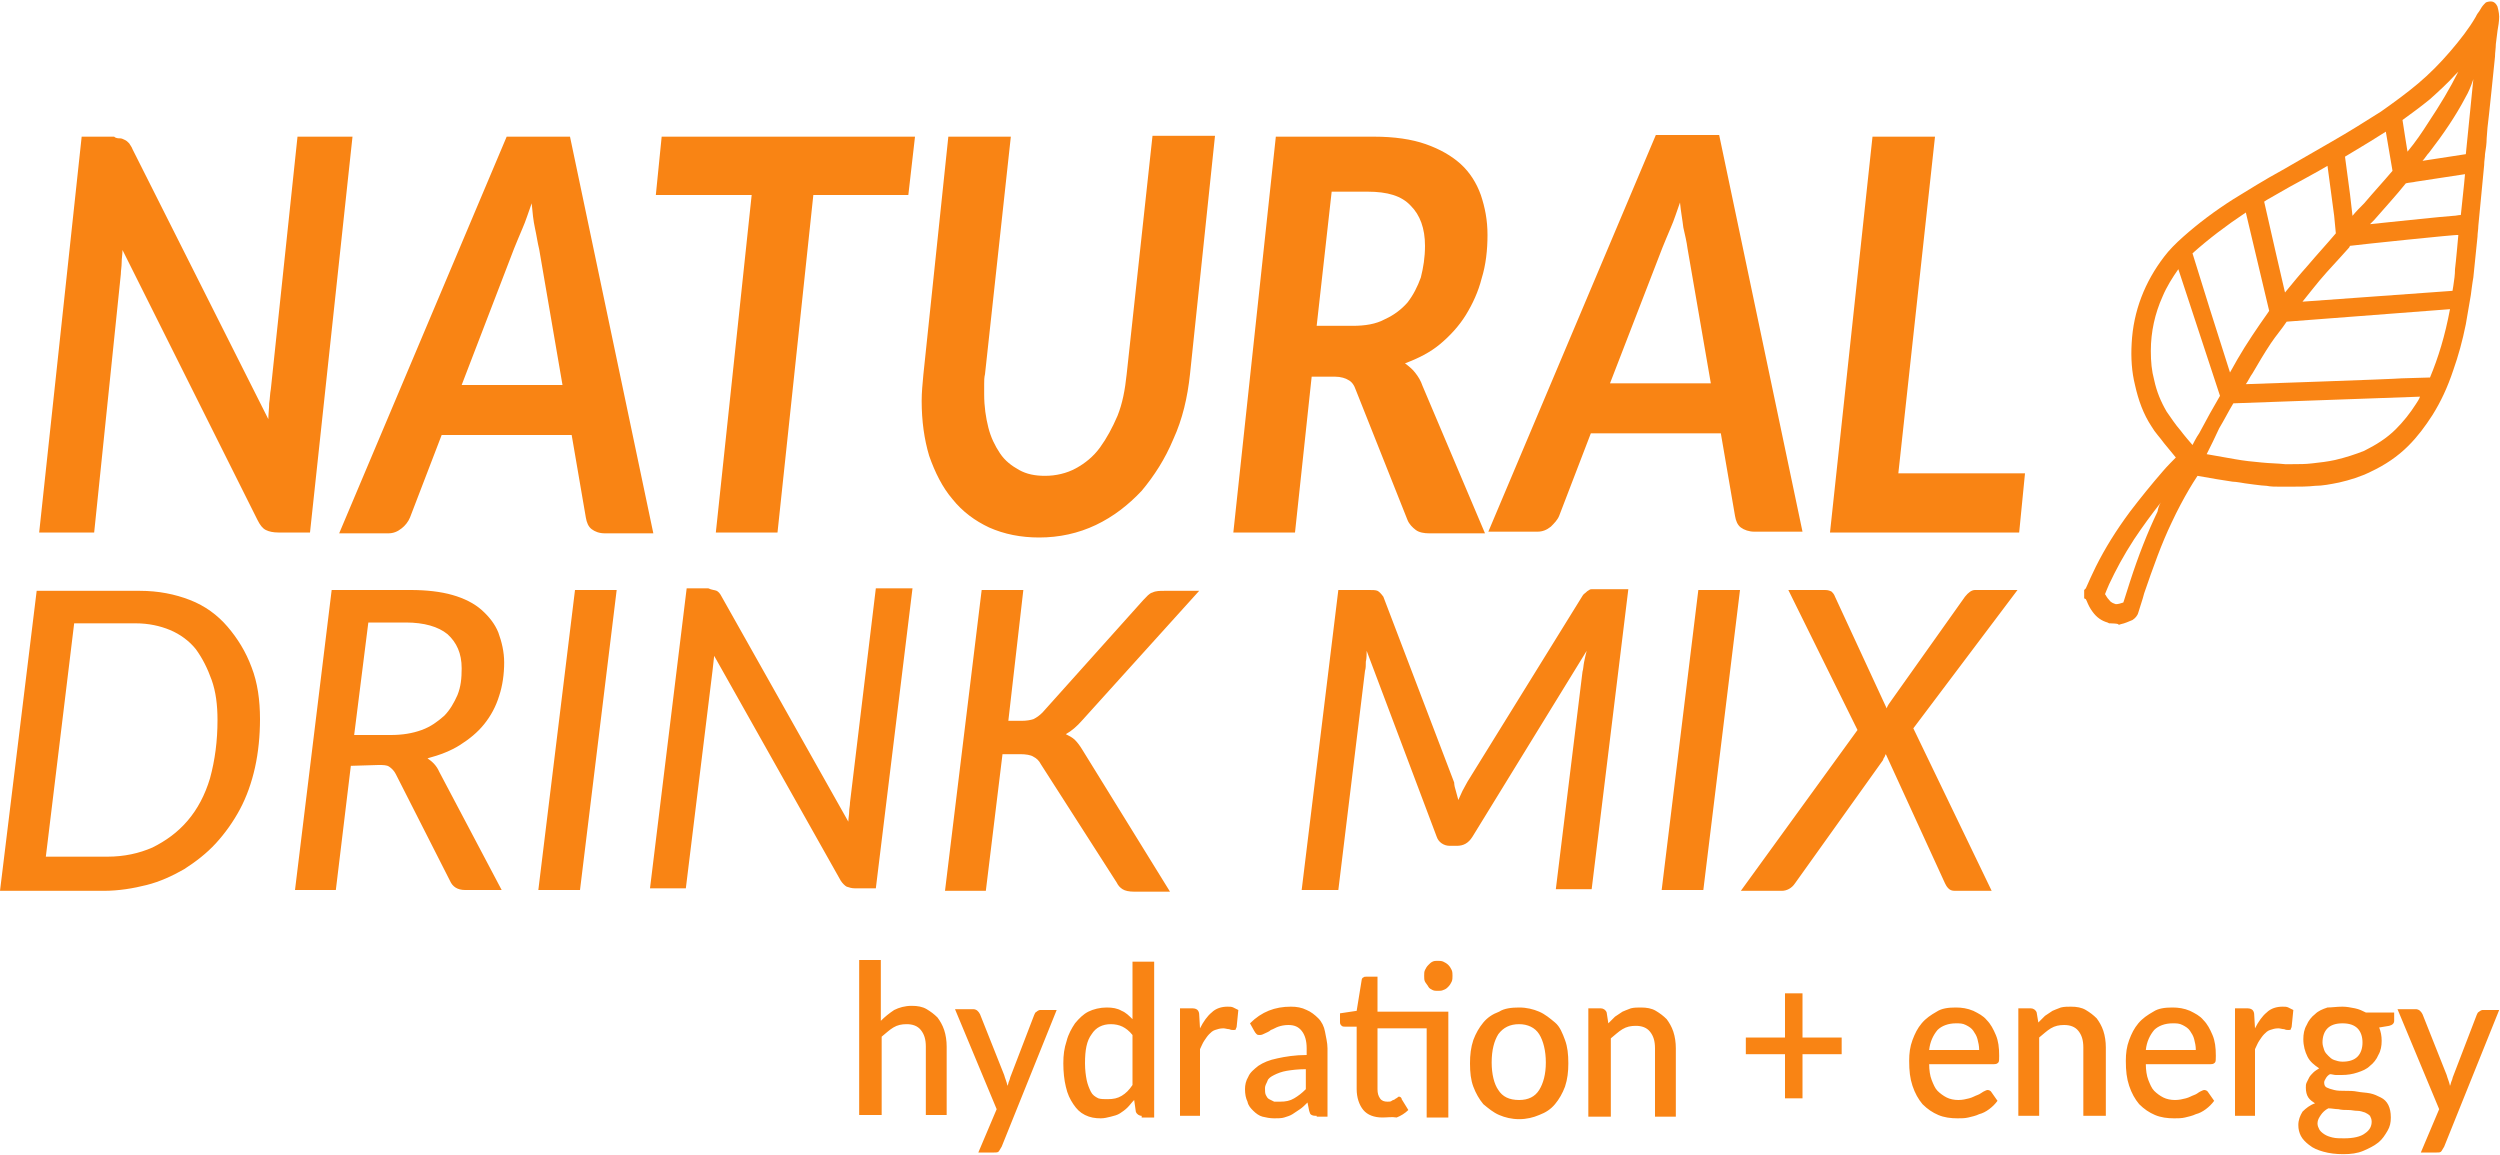
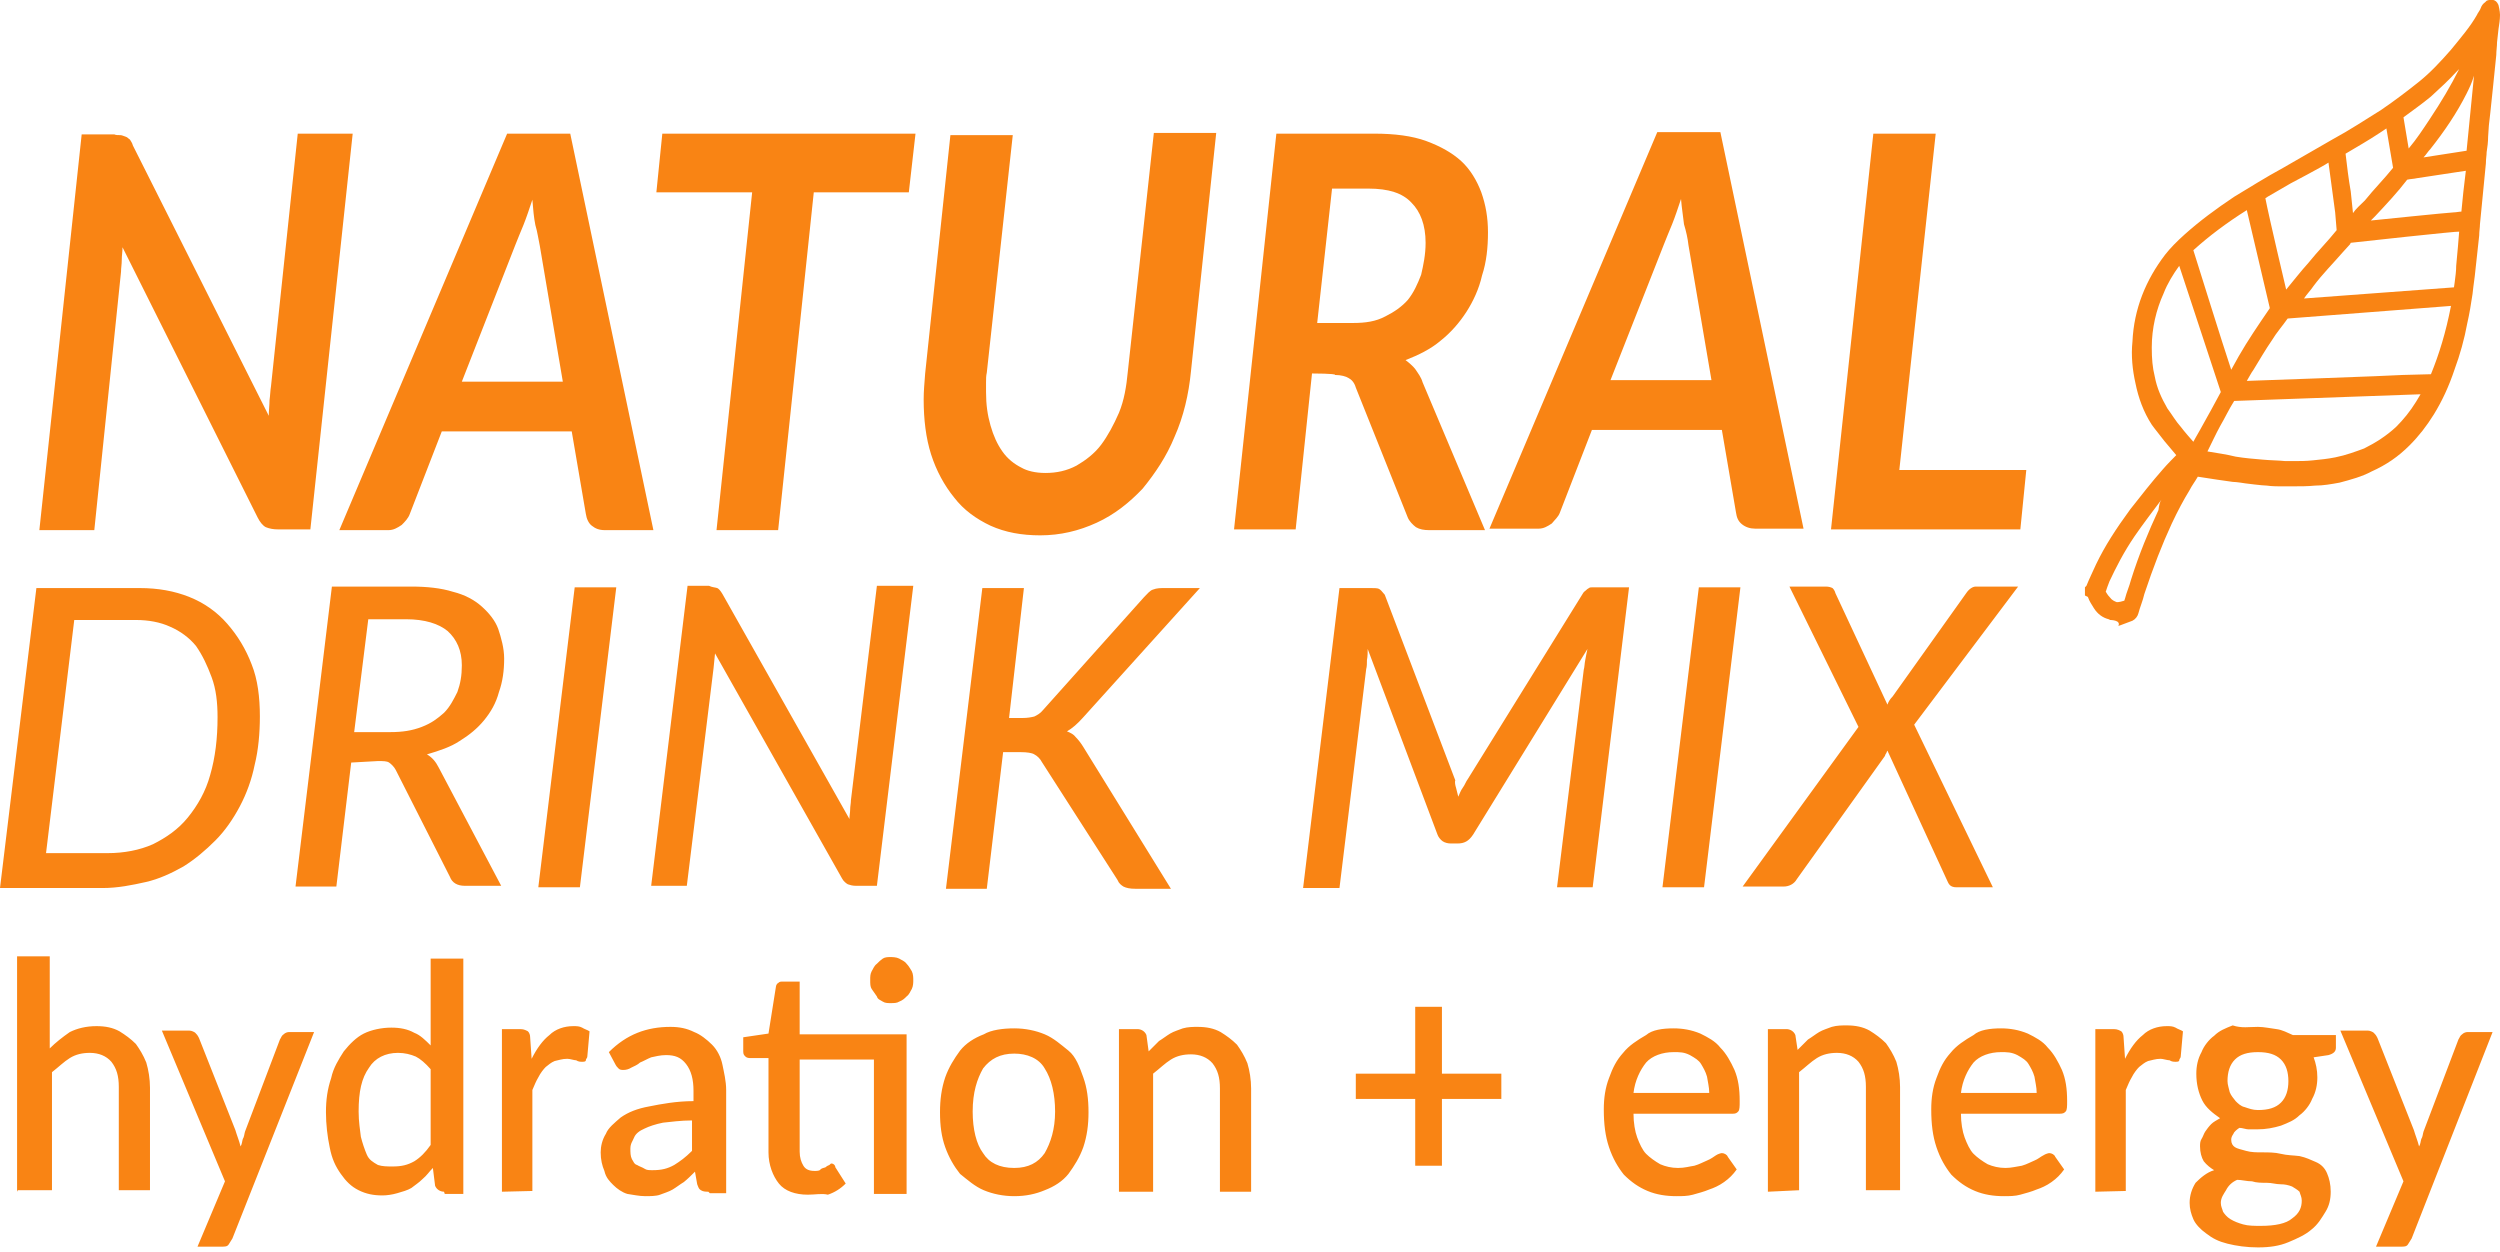
- <svg xmlns="http://www.w3.org/2000/svg" version="1.1" id="Layer_1" x="0" y="0" viewBox="-155 343.2 300 138.5" xml:space="preserve">
-   <style type="text/css">.st0-orange{fill:#f98414;}</style>
-   <path class="st0-orange" d="M-140.6 359.8c.2 0 .4.1.6.2.2.1.3.2.5.4.1.2.3.4.4.7l16.3 32.4c0-.6.1-1.3.1-1.9.1-.6.1-1.2.2-1.7l3.2-30.3h6.6l-5.1 47.5h-3.8c-.6 0-1.1-.1-1.5-.3-.4-.2-.7-.6-1-1.2l-16.2-32.4c0 .5-.1 1-.1 1.5s-.1 1-.1 1.4l-3.2 31h-6.6l5.1-47.5h3.9c.2.2.5.2.7.2zM-76.6 407.2h-5.8c-.7 0-1.2-.2-1.6-.5-.4-.3-.6-.8-.7-1.4l-1.7-9.9H-102l-3.8 9.9c-.2.5-.6 1-1 1.3-.5.4-1 .6-1.6.6h-5.9l20.1-47.6h7.6l10 47.6zm-23-17.8h12.1l-2.8-16.3c-.2-.8-.3-1.6-.5-2.5-.2-.9-.3-1.9-.4-3-.4 1.1-.7 2.1-1.1 3s-.7 1.7-1 2.4l-6.3 16.4zM-45.2 359.6l-.8 7h-11.4l-4.3 40.5h-7.4l4.3-40.5h-11.5l.7-7h30.4zM-29.6 400.3c1.3 0 2.6-.3 3.7-.9 1.1-.6 2.1-1.4 2.9-2.5.8-1.1 1.5-2.4 2.1-3.8.6-1.5.9-3.1 1.1-5l3.1-28.6h7.5l-3 28.6c-.3 2.8-.9 5.4-2 7.8-1 2.4-2.3 4.4-3.8 6.2-1.6 1.7-3.4 3.1-5.5 4.1s-4.4 1.5-6.8 1.5c-2.2 0-4.2-.4-6-1.2-1.7-.8-3.2-1.9-4.4-3.4-1.2-1.4-2.1-3.2-2.8-5.2-.6-2-.9-4.2-.9-6.6 0-1 .1-2 .2-3.1l3-28.6h7.5l-3.1 28.5c-.1.4-.1.8-.1 1.2v1.2c0 1.5.2 2.8.5 4 .3 1.2.8 2.2 1.4 3.1.6.9 1.4 1.5 2.3 2 .9.5 1.9.7 3.1.7zM2.4 388.4l-2 18.7H-7l5.1-47.5H9.9c2.4 0 4.5.3 6.2.9 1.7.6 3.1 1.4 4.2 2.4s1.9 2.3 2.4 3.7c.5 1.5.8 3 .8 4.8 0 1.8-.2 3.6-.7 5.2-.4 1.6-1.1 3.1-1.9 4.4-.8 1.3-1.9 2.5-3.1 3.5-1.2 1-2.6 1.7-4.2 2.3.4.3.9.7 1.2 1.1.4.5.7 1 .9 1.6l7.5 17.7h-6.7c-.6 0-1.2-.1-1.6-.4-.4-.3-.8-.7-1-1.2L7.7 390c-.2-.6-.5-1-.9-1.2-.3-.2-.9-.4-1.6-.4H2.4zm2.4-22.2L3 382.3h4.3c1.5 0 2.8-.2 3.9-.8 1.1-.5 2-1.2 2.7-2 .7-.9 1.2-1.9 1.6-3 .3-1.2.5-2.4.5-3.8 0-2.1-.6-3.7-1.7-4.8-1.1-1.2-2.8-1.7-5.2-1.7H4.8zM61.3 407h-5.8c-.6 0-1.2-.2-1.6-.5-.4-.3-.6-.8-.7-1.4l-1.7-9.9H35.9l-3.8 9.9c-.2.5-.6.9-1 1.3-.5.4-1 .6-1.6.6h-5.9l20.1-47.6h7.6l10 47.6zm-23.1-17.8h12.1L47.5 373c-.1-.8-.3-1.6-.5-2.5-.1-.9-.3-1.9-.4-3-.4 1.1-.7 2.1-1.1 3-.4.9-.7 1.7-1 2.4l-6.3 16.3zM72.8 400H88l-.7 7.1H64.6l5.1-47.5h7.5L72.8 400zM-123.8 429.5c0 2-.2 4-.6 5.8-.4 1.8-1 3.5-1.8 5s-1.8 2.9-2.9 4.1c-1.1 1.2-2.4 2.2-3.8 3.1-1.4.8-2.9 1.5-4.5 1.9-1.6.4-3.3.7-5.2.7H-155l4.4-36h12.4c2.2 0 4.2.4 6 1.1s3.3 1.8 4.5 3.2c1.2 1.4 2.2 3 2.9 4.9.7 1.8 1 3.9 1 6.2zm-5.1.1c0-1.8-.2-3.4-.7-4.8s-1.1-2.6-1.9-3.7c-.8-1-1.9-1.8-3.1-2.3-1.2-.5-2.6-.8-4.1-.8h-7.4l-3.4 28h7.4c2 0 3.8-.4 5.4-1.1 1.6-.8 3-1.8 4.2-3.2s2.1-3.1 2.7-5.1c.6-2.2.9-4.5.9-7zM-112.9 435.1l-1.8 14.9h-4.9l4.4-36h9.5c1.9 0 3.6.2 5 .6s2.6 1 3.5 1.8c.9.8 1.6 1.7 2 2.7.4 1.1.7 2.3.7 3.6 0 1.4-.2 2.8-.6 4-.4 1.3-1 2.4-1.8 3.4s-1.8 1.8-2.9 2.5c-1.1.7-2.4 1.2-3.9 1.6.6.4 1.1.9 1.4 1.6l7.5 14.2h-4.4c-.9 0-1.5-.4-1.8-1.1l-6.5-12.8c-.2-.4-.5-.7-.8-.9-.3-.2-.7-.2-1.3-.2l-3.3.1zm2.1-17.2l-1.7 13.5h4.4c1.4 0 2.6-.2 3.7-.6 1.1-.4 1.9-1 2.7-1.7.7-.7 1.2-1.6 1.6-2.5.4-1 .5-2 .5-3.2 0-1.8-.6-3.1-1.7-4.1-1.1-.9-2.8-1.4-5-1.4h-4.5zM-85.4 450h-5l4.4-36h5l-4.4 36zM-69 414.1c.2.1.4.3.6.7l15.2 27c0-.4.1-.8.1-1.2s.1-.7.1-1.1l3.1-25.7h4.4l-4.4 36h-2.5c-.4 0-.7-.1-1-.2-.2-.1-.5-.4-.7-.7l-15.2-27-.2 1.8-3.2 26.1H-77l4.4-36h2.6c.4.2.8.2 1 .3zM-34 429.7h1.6c.6 0 1.1-.1 1.4-.2.4-.2.7-.4 1.1-.8l12.1-13.5c.4-.4.7-.8 1.1-.9.4-.2.9-.2 1.4-.2h4.2l-14 15.5c-.7.8-1.3 1.3-2 1.7.4.2.8.4 1.1.7.3.3.6.7.9 1.2l10.5 17h-4.3c-.6 0-1.1-.1-1.4-.3-.3-.2-.5-.4-.7-.8l-9.1-14.2c-.2-.4-.5-.7-.9-.9-.3-.2-.9-.3-1.6-.3h-2.1l-2 16.4h-4.9l4.4-36.1h5l-1.8 15.7zM19.7 438.1c.1.4.2.7.3 1.1.2-.4.3-.7.5-1.1.2-.4.4-.7.6-1.1l13.8-22.3c.1-.2.3-.3.4-.4.1-.1.2-.2.4-.3.1-.1.3-.1.4-.1h4.3l-4.4 36h-4.3l3.2-26.1c.1-.3.1-.7.2-1.2s.2-.9.3-1.3l-13.7 22.3c-.5.8-1.1 1.1-1.9 1.1H19c-.4 0-.7-.1-1-.3s-.5-.5-.6-.8L9 421.3c0 .4 0 .9-.1 1.3 0 .4 0 .8-.1 1.1L5.6 450H1.2l4.4-36h3.7c.4 0 .8 0 1 .1s.4.3.7.7l8.5 22.3c0 .3.1.7.2 1zM49.4 450h-5l4.4-36h5l-4.4 36zM67.9 430.8L59.6 414H64c.4 0 .6.1.8.2.1.1.3.3.4.6l6.2 13.4c.1-.3.3-.6.6-1l8.8-12.4c.4-.5.8-.8 1.2-.8h5.1l-12.5 16.6 9.4 19.5h-4.4c-.4 0-.6-.1-.8-.3-.2-.2-.3-.4-.4-.6l-7.1-15.5c-.1.1-.1.3-.2.4s-.1.3-.2.4l-10.5 14.7c-.4.6-1 .9-1.6.9h-4.9l14-19.3z" />
-   <path id="XMLID_41_" class="st0-orange" d="M98.1 418l-.2-.1c-.7-.2-1.3-.6-1.8-1.3-.3-.4-.5-.8-.7-1.3l-.1-.2-.2-.1v-1l.2-.2c.4-.9.8-1.8 1.2-2.6 1.1-2.2 2.4-4.3 4.1-6.6 1.3-1.7 2.6-3.3 3.9-4.8.4-.5 1.6-1.7 1.6-1.7l-1.4-1.7c-.5-.7-1.1-1.3-1.5-2-1-1.5-1.6-3.2-2-5-.4-1.6-.5-3.3-.4-5 .2-3.9 1.6-7.4 3.9-10.4.6-.8 1.4-1.6 2.3-2.4 1.8-1.6 3.8-3.1 6-4.5 1.8-1.1 3.7-2.3 5.9-3.5l5.9-3.4c2.1-1.2 4-2.4 5.9-3.6 1.7-1.2 3.2-2.3 4.5-3.4 1.3-1.1 2.6-2.4 3.8-3.8 1.2-1.4 2.3-2.8 3.1-4.2l.1-.2c.1-.2.3-.4.4-.6.1-.2.3-.5.5-.7l.2-.2s.4-.2.8-.1.6.6.6.6.2.7.2 1.2-.1 1.2-.2 1.7l-.2 1.6c0 .5-.1 1-.1 1.5 0 0-.8 7.9-.9 8.5l-.1 1.3c0 .6-.1 1.3-.2 1.9 0 .4-.1.8-.1 1.3l-.7 7.3c0 .4-.1.9-.1 1.3l-.5 4.9c-.1.5-.3 2.1-.3 2.1-.2 1.2-.4 2.3-.6 3.5-.4 2-.9 3.8-1.5 5.5-.7 2.1-1.5 3.8-2.5 5.4-.9 1.4-1.8 2.6-2.9 3.7-1.3 1.3-2.8 2.3-4.5 3.1-1.2.6-2.5 1-3.8 1.3-1 .2-2 .4-2.9.4-.9.1-1.8.1-2.8.1h-1.5c-.5 0-1 0-1.5-.1-.5 0-2.6-.3-2.6-.3s-1.1-.2-1.5-.2l-1.9-.3-2.3-.4c-.4.6-.7 1.1-1 1.6-.7 1.2-1.4 2.5-2.1 4-1.2 2.5-2.2 5.3-3.3 8.5-.2.8-.5 1.6-.7 2.3-.1.4-.4.7-.7.9-.5.2-.9.4-1.4.5l-.3.1c.3-.2-1.1-.2-1.1-.2zm6.2-14.5c-1.1 1.4-2.2 2.9-3.2 4.4-1.3 2-2.2 3.7-3 5.4-.1.2-.2.5-.3.7l-.2.5c.1.1.2.4.5.7.2.3.5.4.8.5.3 0 .6-.1.9-.2l.1-.3c.2-.7.5-1.5.7-2.2 1-3.1 2.1-5.9 3.3-8.4.1-.5.2-.8.4-1.1zm5.5-5.8c1.1.2 2.3.4 3.4.6 1.1.2 2.1.3 3.2.4.9.1 1.9.1 2.8.2h.9c.8 0 1.6 0 2.4-.1.9-.1 1.8-.2 2.7-.4 1.3-.3 2.5-.7 3.5-1.1 1.4-.7 2.7-1.5 3.8-2.6.9-.9 1.7-1.9 2.4-3 .2-.3.4-.6.5-.9l-22.4.8c-.6 1-1.1 2-1.7 3-.5 1.1-1 2.1-1.5 3.1zm-3.4-22.2c-.7 1-1.4 2.1-1.9 3.3-.9 2-1.4 4.2-1.4 6.5 0 1.3.1 2.4.4 3.5.3 1.4.8 2.6 1.5 3.8.5.7 1 1.5 1.7 2.3.2.3 1.3 1.6 1.4 1.7 0 0 .5-1 .8-1.4l1.3-2.4 1.2-2.1-5-15.2zm13 6.3c-.6.9-1.3 1.7-1.9 2.6-.8 1.2-1.5 2.4-2.2 3.6-.3.4-.5.9-.8 1.3 0 0 17.7-.6 18.7-.7.4 0 3.4-.1 3.4-.1 1-2.4 1.8-5 2.4-8.2l-19.6 1.5zm-11.3-8.2c.6 2 3.4 10.9 4.5 14.3l.9-1.6c1.1-1.9 2.4-3.8 3.6-5.5l.2-.3-2.8-11.8c-2.4 1.6-4.5 3.2-6.4 4.9zm18.9-.9l-.1.2-.9 1c-1.2 1.3-2.4 2.6-3.5 4l-1.2 1.5 18-1.3.1-.6c.1-.7.2-1.3.2-2 .1-.7.4-4.1.4-4.1 0-.1-12.3 1.2-13 1.3zm-7.8 5.6c.9-1.1 1.8-2.2 2.7-3.2 1.1-1.3 2.3-2.6 3.4-3.9l-.2-2.1-.8-6c-.8.5-4.5 2.5-4.5 2.5-.9.5-1.9 1.1-2.8 1.6l-.3.2c.5 2.3 2.5 10.9 2.5 10.9zm15.7-13.3c-.4.1-.8.1-1.2.2-1.2 1.5-2.5 2.9-3.8 4.4l-.5.5s9.5-1 10-1c.3 0 .6-.1.9-.1.1-1.1.4-3.6.5-4.9l-5.9.9zm-8.5-3l.6 4.5.3 2.6c.4-.5.9-1 1.4-1.5 1.1-1.3 2.3-2.6 3.4-3.9l-.8-4.7-.8.5c-1.4.9-2.8 1.7-4.1 2.5zm15.4-9.3c-.3.9-.6 1.6-.9 2.1-1.2 2.3-2.7 4.5-4.4 6.7-.3.3-.5.7-.8 1l5.2-.8.9-9zm-7.9 8.7c1-1.2 1.8-2.4 2.5-3.5 1.4-2.1 2.6-4.1 3.6-6.1l-.4.4c-.9 1-2 2-3 2.9-1.1.9-2.2 1.7-3.3 2.5 0 .1.6 3.8.6 3.8z" />
-   <path class="st0-orange" d="M-51.9 477.1v-18.7h2.6v7.3c.5-.5 1-.9 1.6-1.3.6-.3 1.3-.5 2.1-.5.7 0 1.3.1 1.8.4s.9.6 1.3 1c.3.4.6.9.8 1.5.2.6.3 1.3.3 2v8.2h-2.5v-8.2c0-.9-.2-1.5-.6-2-.4-.5-1-.7-1.7-.7-.6 0-1.1.1-1.6.4-.5.3-.9.7-1.4 1.1v9.4h-2.7zM-34.8 480.8c-.1.2-.2.3-.3.5s-.3.2-.6.2h-1.9l2.2-5.2-5-12h2.2c.2 0 .4.1.5.2.1.1.2.2.3.4l2.9 7.3c.1.4.3.8.4 1.3.1-.2.1-.4.2-.6.1-.2.1-.4.2-.6l2.8-7.3c.1-.2.1-.3.3-.4.1-.1.3-.2.4-.2h2l-6.6 16.4zM-18 477.1c-.3 0-.6-.2-.7-.5l-.2-1.4c-.3.3-.5.6-.8.9-.3.3-.6.5-.9.7-.3.2-.7.3-1.1.4-.4.1-.8.2-1.2.2-.7 0-1.3-.1-1.9-.4-.6-.3-1-.7-1.4-1.3s-.7-1.2-.9-2.1c-.2-.8-.3-1.8-.3-2.8 0-1 .1-1.8.4-2.7.2-.8.6-1.5 1-2.1.5-.6 1-1.1 1.6-1.4s1.4-.5 2.2-.5c.7 0 1.3.1 1.8.4.5.2.9.6 1.3 1v-6.9h2.6v18.7H-18zm-4.1-2c.7 0 1.2-.1 1.7-.4.5-.3.9-.7 1.3-1.3v-6c-.4-.5-.8-.8-1.2-1-.4-.2-.9-.3-1.4-.3-1 0-1.8.4-2.3 1.2-.6.8-.8 1.9-.8 3.5 0 .8.1 1.5.2 2s.3 1 .5 1.4c.2.4.5.6.9.8.3.1.7.1 1.1.1zM-13.4 477.1v-12.9h1.5c.3 0 .5.1.6.2.1.1.2.3.2.5l.1 1.7c.4-.8.9-1.5 1.4-1.9.5-.5 1.2-.7 1.9-.7.3 0 .5 0 .7.1l.6.3-.2 2c0 .1-.1.2-.1.3s-.2.1-.3.1c-.1 0-.3 0-.5-.1-.2 0-.5-.1-.7-.1-.4 0-.7.1-1 .2-.3.1-.5.3-.7.5-.2.2-.4.5-.6.8-.2.3-.3.6-.5 1v8h-2.4zM3 477.1c-.2 0-.4 0-.6-.1s-.2-.2-.3-.5l-.2-1c-.3.3-.6.6-.9.8l-.9.6c-.3.2-.7.3-1 .4s-.8.1-1.2.1c-.5 0-1-.1-1.4-.2-.4-.1-.8-.4-1.1-.7-.3-.3-.6-.6-.7-1.1-.2-.4-.3-.9-.3-1.5 0-.5.1-1 .4-1.5.2-.5.7-.9 1.2-1.3.6-.4 1.3-.7 2.3-.9.9-.2 2.1-.4 3.5-.4v-.8c0-.9-.2-1.6-.6-2.1-.4-.5-.9-.7-1.6-.7-.5 0-.9.1-1.2.2s-.6.3-.9.4c-.2.2-.5.3-.7.4s-.4.2-.6.2c-.2 0-.3 0-.4-.1s-.2-.2-.3-.4l-.5-.9c1.4-1.4 3-2 4.9-2 .7 0 1.3.1 1.9.4.5.2 1 .6 1.4 1s.7 1 .8 1.6.3 1.3.3 2v8.2H3zm-4.4-1.7c.7 0 1.2-.1 1.7-.4.5-.3.9-.6 1.4-1.1v-2.4c-.9 0-1.7.1-2.3.2-.6.1-1.1.3-1.5.5-.4.2-.7.4-.8.7s-.3.5-.3.9c0 .3 0 .6.1.8.1.2.2.4.4.5l.6.3h.7zM10.9 477.3c-1 0-1.8-.3-2.3-.9s-.8-1.5-.8-2.5v-7.5H6.4c-.1 0-.3 0-.4-.1-.1-.1-.2-.2-.2-.4v-1.1l2-.3.6-3.7c0-.1.1-.3.2-.3.1-.1.2-.1.4-.1h1.3v4.2h8.5v12.7h-2.6v-10.7h-5.9v7.3c0 .5.1.8.3 1.1s.5.4.9.4c.2 0 .4 0 .5-.1s.3-.1.4-.2c.1-.1.2-.1.3-.2s.1-.1.2-.1.3.1.3.3l.8 1.3c-.4.4-.9.7-1.4.9-.6-.1-1.1 0-1.7 0zm8.4-17c0 .2 0 .5-.1.7-.1.2-.2.4-.4.6-.2.2-.3.3-.6.4-.2.1-.4.1-.7.1-.2 0-.4 0-.6-.1s-.4-.2-.5-.4-.3-.4-.4-.6c-.1-.2-.1-.4-.1-.7 0-.3 0-.5.1-.7.1-.2.2-.4.4-.6s.3-.3.5-.4.4-.1.6-.1c.2 0 .5 0 .7.1.2.1.4.2.6.4.2.2.3.4.4.6.1.2.1.5.1.7zM27.3 464.1c.9 0 1.7.2 2.4.5s1.3.8 1.9 1.3.9 1.3 1.2 2.1c.3.8.4 1.7.4 2.8 0 1-.1 1.9-.4 2.8-.3.8-.7 1.5-1.2 2.1s-1.1 1-1.9 1.3c-.7.3-1.5.5-2.4.5-.9 0-1.7-.2-2.4-.5s-1.3-.8-1.9-1.3c-.5-.6-.9-1.3-1.2-2.1-.3-.8-.4-1.7-.4-2.8 0-1 .1-1.9.4-2.8.3-.8.7-1.5 1.2-2.1.5-.6 1.1-1 1.9-1.3.6-.4 1.5-.5 2.4-.5zm0 11.1c1.1 0 1.9-.4 2.4-1.2.5-.8.8-1.9.8-3.3s-.3-2.6-.8-3.4c-.5-.8-1.4-1.2-2.4-1.2-1.1 0-1.9.4-2.5 1.2-.5.8-.8 1.9-.8 3.4 0 1.4.3 2.6.8 3.3.5.8 1.3 1.2 2.5 1.2zM35.6 477.1v-12.9h1.5c.3 0 .6.2.7.5l.2 1.3.8-.8.9-.6s.7-.3 1-.4c.4-.1.8-.1 1.2-.1.7 0 1.3.1 1.8.4s.9.6 1.3 1c.3.4.6.9.8 1.5.2.6.3 1.3.3 2v8.2h-2.5V469c0-.9-.2-1.5-.6-2-.4-.5-1-.7-1.7-.7-.6 0-1.1.1-1.6.4-.5.3-.9.7-1.4 1.1v9.4h-2.7zM61.3 462.4v5.3H66v2h-4.7v5.3h-2.1v-5.3h-4.7v-2h4.7v-5.3h2.1zM79.7 464.1c.7 0 1.4.1 2.1.4.6.3 1.2.6 1.6 1.1.5.5.8 1.1 1.1 1.8s.4 1.5.4 2.5c0 .4 0 .7-.1.8-.1.1-.2.2-.5.2h-7.8c0 .7.1 1.4.3 1.9.2.5.4 1 .7 1.3s.7.6 1.1.8c.4.2.9.3 1.4.3.5 0 .9-.1 1.3-.2s.7-.3 1-.4c.3-.1.5-.3.7-.4s.4-.2.5-.2c.2 0 .4.1.5.3l.7 1c-.3.4-.6.7-1 1s-.8.5-1.2.6c-.4.2-.9.3-1.3.4s-.9.1-1.3.1c-.8 0-1.6-.1-2.3-.4s-1.3-.7-1.9-1.3c-.5-.6-.9-1.3-1.2-2.2-.3-.9-.4-1.8-.4-3 0-.9.1-1.7.4-2.5.3-.8.6-1.4 1.1-2 .5-.6 1.1-1 1.8-1.4.6-.4 1.4-.5 2.3-.5zm0 1.9c-.9 0-1.7.3-2.2.8-.5.6-.9 1.4-1 2.4h6c0-.5-.1-.9-.2-1.3s-.3-.7-.5-1c-.2-.3-.5-.5-.9-.7s-.7-.2-1.2-.2zM87.2 477.1v-12.9h1.5c.3 0 .6.2.7.5l.2 1.2.8-.8.9-.6s.7-.3 1-.4c.4-.1.8-.1 1.2-.1.7 0 1.3.1 1.8.4s.9.6 1.3 1c.3.4.6.9.8 1.5.2.6.3 1.3.3 2v8.2H95v-8.2c0-.9-.2-1.5-.6-2-.4-.5-1-.7-1.7-.7-.6 0-1.1.1-1.6.4-.5.3-.9.7-1.4 1.1v9.4h-2.5zM105.7 464.1c.7 0 1.4.1 2.1.4.6.3 1.2.6 1.6 1.1.5.5.8 1.1 1.1 1.8s.4 1.5.4 2.5c0 .4 0 .7-.1.8-.1.1-.2.2-.5.2h-7.8c0 .7.1 1.4.3 1.9.2.5.4 1 .7 1.3s.7.6 1.1.8c.4.2.9.3 1.4.3.5 0 .9-.1 1.3-.2s.7-.3 1-.4c.3-.1.5-.3.7-.4s.4-.2.5-.2c.2 0 .4.1.5.3l.7 1c-.3.4-.6.7-1 1s-.8.5-1.2.6c-.4.2-.9.3-1.3.4s-.9.1-1.3.1c-.8 0-1.6-.1-2.3-.4s-1.3-.7-1.9-1.3c-.5-.6-.9-1.3-1.2-2.2-.3-.9-.4-1.8-.4-3 0-.9.1-1.7.4-2.5.3-.8.6-1.4 1.1-2 .5-.6 1.1-1 1.8-1.4.6-.4 1.4-.5 2.3-.5zm0 1.9c-.9 0-1.7.3-2.2.8-.5.6-.9 1.4-1 2.4h6c0-.5-.1-.9-.2-1.3s-.3-.7-.5-1c-.2-.3-.5-.5-.9-.7s-.7-.2-1.2-.2zM113.2 477.1v-12.9h1.5c.3 0 .5.1.6.2.1.1.2.3.2.5l.1 1.7c.4-.8.9-1.5 1.4-1.9.5-.5 1.2-.7 1.9-.7.3 0 .5 0 .7.1l.6.3-.2 2c0 .1-.1.2-.1.3s-.2.1-.3.1c-.1 0-.3 0-.5-.1-.2 0-.5-.1-.7-.1-.4 0-.7.1-1 .2-.3.1-.5.3-.7.5-.2.2-.4.5-.6.8-.2.3-.3.6-.5 1v8h-2.4zM126.1 464c.5 0 1 .1 1.5.2s.9.3 1.3.5h3.4v1c0 .3-.2.5-.6.6l-1.2.2c.2.5.3 1 .3 1.6 0 .6-.1 1.2-.4 1.7-.2.5-.6 1-1 1.3-.4.4-.9.6-1.5.8-.6.2-1.2.3-1.9.3h-.7c-.2 0-.5-.1-.7-.1-.2.1-.4.3-.5.5-.1.2-.2.3-.2.5 0 .3.1.5.3.6.2.1.5.2.9.3.4.1.8.1 1.3.1s1 0 1.5.1 1 .1 1.5.2.9.3 1.3.5.7.5.9.9c.2.4.3.9.3 1.5s-.1 1.1-.4 1.6c-.3.5-.6 1-1.1 1.4-.5.4-1.1.7-1.8 1s-1.5.4-2.4.4c-.9 0-1.7-.1-2.4-.3-.7-.2-1.2-.4-1.7-.8-.4-.3-.8-.7-1-1.1-.2-.4-.3-.8-.3-1.3 0-.6.2-1.1.5-1.6.4-.4.9-.8 1.5-1-.3-.2-.6-.4-.8-.7-.2-.3-.3-.7-.3-1.2 0-.2 0-.4.1-.6l.3-.6c.1-.2.3-.4.5-.6.2-.2.4-.3.7-.5-.6-.4-1.1-.8-1.4-1.4s-.5-1.3-.5-2.1c0-.6.1-1.2.4-1.7.2-.5.6-1 1-1.3.4-.4.9-.6 1.5-.8.5 0 1.1-.1 1.8-.1zm3.5 13.8c0-.3-.1-.5-.2-.7-.2-.2-.4-.3-.6-.4-.3-.1-.6-.2-.9-.2-.4 0-.7-.1-1.1-.1-.4 0-.8 0-1.2-.1-.4 0-.8-.1-1.2-.1-.4.2-.7.5-.9.8-.2.3-.4.6-.4 1 0 .3.1.5.2.7s.3.4.6.6c.3.2.6.3 1 .4.4.1.9.1 1.4.1 1.1 0 2-.2 2.5-.6.6-.4.8-.9.8-1.4zm-3.5-7.2c.8 0 1.4-.2 1.8-.6.4-.4.6-1 .6-1.7s-.2-1.3-.6-1.7c-.4-.4-1-.6-1.8-.6s-1.4.2-1.8.6c-.4.4-.6 1-.6 1.7 0 .3.1.6.2.9.1.3.3.5.5.7.2.2.4.4.7.5.3.1.6.2 1 .2zM138.3 480.8c-.1.2-.2.3-.3.5s-.3.2-.6.2h-1.9l2.2-5.2-5-12h2.2c.2 0 .4.1.5.2.1.1.2.2.3.4l2.9 7.3c.1.4.3.8.4 1.3.1-.2.1-.4.2-.6.1-.2.1-.4.2-.6l2.8-7.3c.1-.2.1-.3.3-.4.1-.1.3-.2.4-.2h2l-6.6 16.4z" />
+ <svg xmlns="http://www.w3.org/2000/svg" version="1.1" id="Layer_1" x="0" y="0" viewBox="-137 312.4 336.7 168.6" xml:space="preserve">
+   <style type="text/css">.st0-orange{fill:#F98414;}</style>
+   <path class="st0-orange" d="M-120.8 330.6c.2 0 .4.1.7.2.3.1.3.2.6.4.1.2.3.4.4.8l18.3 36.4c0-.7.1-1.5.1-2.1.1-.7.1-1.3.2-1.9l3.6-34h7.4l-5.7 53.3h-4.3c-.7 0-1.2-.1-1.7-.3-.4-.2-.8-.7-1.1-1.3l-18.2-36.4c0 .6-.1 1.1-.1 1.7s-.1 1.1-.1 1.6l-3.6 34.8h-7.4l5.7-53.3h4.4c.2.1.5.1.8.1zM-49 383.8h-6.5c-.8 0-1.3-.2-1.8-.6-.4-.3-.7-.9-.8-1.6l-1.9-11.1h-17.5l-4.3 11.1c-.2.6-.7 1.1-1.1 1.5-.6.4-1.1.7-1.8.7h-6.6l22.6-53.4h8.5l11.2 53.4zm-25.8-20h13.6l-3.1-18.3c-.2-.9-.3-1.8-.6-2.8-.2-1-.3-2.1-.4-3.4-.4 1.2-.8 2.4-1.2 3.4s-.8 1.9-1.1 2.7l-7.2 18.4zM-13.7 330.4l-.9 7.9h-12.8l-4.8 45.5h-8.3l4.8-45.5h-12.9l.8-7.9h34.1zM3.8 376.1c1.5 0 2.9-.3 4.2-1 1.2-.7 2.4-1.6 3.3-2.8.9-1.2 1.7-2.7 2.4-4.3.7-1.7 1-3.5 1.2-5.6l3.5-32.1h8.4l-3.4 32.1c-.3 3.1-1 6.1-2.2 8.8-1.1 2.7-2.6 4.9-4.3 7-1.8 1.9-3.8 3.5-6.2 4.6s-4.9 1.7-7.6 1.7c-2.5 0-4.7-.4-6.7-1.3-1.9-.9-3.6-2.1-4.9-3.8-1.3-1.6-2.4-3.6-3.1-5.8-.7-2.2-1-4.7-1-7.4 0-1.1.1-2.2.2-3.5l3.4-32.1h8.4l-3.5 32c-.1.4-.1.9-.1 1.3v1.3c0 1.7.2 3.1.6 4.5s.9 2.5 1.6 3.5 1.6 1.7 2.6 2.2c.7.4 1.8.7 3.2.7zM39.7 362.7l-2.2 21h-8.3l5.7-53.3h13.2c2.7 0 5.1.3 7 1 1.9.7 3.5 1.6 4.7 2.7 1.2 1.1 2.1 2.6 2.7 4.2.6 1.7.9 3.4.9 5.4s-.2 4-.8 5.8c-.4 1.8-1.2 3.5-2.1 4.9s-2.1 2.8-3.5 3.9c-1.3 1.1-2.9 1.9-4.7 2.6.4.3 1 .8 1.3 1.2.4.6.8 1.1 1 1.8l8.4 19.9h-7.5c-.7 0-1.3-.1-1.8-.4-.4-.3-.9-.8-1.1-1.3l-7-17.5c-.2-.7-.6-1.1-1-1.3-.3-.2-1-.4-1.8-.4.2-.2-3.1-.2-3.1-.2zm2.7-24.9l-2 18.1h4.8c1.7 0 3.1-.2 4.4-.9 1.2-.6 2.2-1.3 3-2.2.8-1 1.3-2.1 1.8-3.4.3-1.3.6-2.7.6-4.3 0-2.4-.7-4.2-1.9-5.4-1.2-1.3-3.1-1.9-5.8-1.9h-4.9zM105.9 383.6h-6.5c-.7 0-1.3-.2-1.8-.6-.5-.4-.7-.9-.8-1.6l-1.9-11.1H77.4l-4.3 11.1c-.2.6-.7 1-1.1 1.5-.6.4-1.1.7-1.8.7h-6.6l22.6-53.4h8.5l11.2 53.4zm-26-20h13.6l-3.1-18.2c-.1-.9-.3-1.8-.6-2.8-.1-1-.3-2.1-.4-3.4-.4 1.2-.8 2.4-1.2 3.4-.4 1-.8 1.9-1.1 2.7l-7.2 18.3zM118.8 375.7h17.1l-.8 8h-25.5l5.7-53.3h8.4l-4.9 45.3zM-102 408.9c0 2.2-.2 4.5-.7 6.5-.4 2-1.1 3.9-2 5.6s-2 3.3-3.3 4.6-2.7 2.5-4.3 3.5c-1.6.9-3.3 1.7-5.1 2.1s-3.7.8-5.8.8H-137l4.9-40.4h13.9c2.5 0 4.7.4 6.7 1.2 2 .8 3.7 2 5.1 3.6s2.5 3.4 3.3 5.5c.8 2 1.1 4.4 1.1 7zm-5.7.1c0-2-.2-3.8-.8-5.4s-1.2-2.9-2.1-4.2c-.9-1.1-2.1-2-3.5-2.6-1.3-.6-2.9-.9-4.6-.9h-8.3l-3.8 31.4h8.3c2.2 0 4.3-.4 6.1-1.2 1.8-.9 3.4-2 4.7-3.6s2.4-3.5 3-5.7c.7-2.4 1-5 1-7.8zM-89.7 415.1l-2 16.7h-5.5l4.9-40.4h10.7c2.1 0 4 .2 5.6.7 1.6.4 2.9 1.1 3.9 2 1 .9 1.8 1.9 2.2 3 .4 1.2.8 2.6.8 4 0 1.6-.2 3.1-.7 4.5-.4 1.5-1.1 2.7-2 3.8s-2 2-3.3 2.8c-1.2.8-2.7 1.3-4.4 1.8.7.4 1.2 1 1.6 1.8l8.4 15.9h-4.9c-1 0-1.7-.4-2-1.2l-7.3-14.4c-.2-.4-.6-.8-.9-1-.3-.2-.8-.2-1.5-.2l-3.6.2zm2.3-19.3l-1.9 15.2h4.9c1.6 0 2.9-.2 4.2-.7s2.1-1.1 3-1.9c.8-.8 1.3-1.8 1.8-2.8.4-1.1.6-2.2.6-3.6 0-2-.7-3.5-1.9-4.6-1.2-1-3.1-1.6-5.6-1.6h-5.1zM-58.9 431.9h-5.6l4.9-40.4h5.6l-4.9 40.4zM-40.4 391.6c.2.1.4.3.7.8l17.1 30.3c0-.4.1-.9.1-1.3s.1-.8.1-1.2l3.5-28.9h4.9l-4.9 40.4h-2.8c-.5 0-.8-.1-1.1-.2-.2-.1-.6-.4-.8-.8l-17.1-30.3-.2 2-3.6 29.3h-4.8l4.9-40.4h2.9c.4.2.8.2 1.1.3zM-1.1 409.1H.7c.7 0 1.2-.1 1.6-.2.4-.2.8-.4 1.2-.9l13.6-15.2c.4-.4.8-.9 1.2-1 .5-.2 1-.2 1.6-.2h4.7L8.9 409c-.8.9-1.5 1.5-2.2 1.9.5.2.9.4 1.2.8.3.3.7.8 1 1.3l11.8 19.1h-4.8c-.7 0-1.2-.1-1.6-.3-.3-.2-.6-.4-.8-.9L3.3 415c-.2-.4-.6-.8-1-1-.3-.2-1-.3-1.8-.3h-2.4l-2.2 18.4h-5.5l4.9-40.5H.9l-2 17.5zM59.1 418.5l.3 1.2c.2-.4.3-.8.6-1.2s.4-.8.7-1.2l15.5-25c.1-.2.3-.3.4-.4s.2-.2.4-.3c.1-.1.3-.1.5-.1h4.9l-4.9 40.4h-4.8l3.6-29.3c.1-.3.1-.8.2-1.3.1-.6.2-1 .3-1.5l-15.4 25c-.6.9-1.2 1.2-2.1 1.2h-.9c-.4 0-.8-.1-1.1-.3-.3-.2-.6-.6-.7-.9l-9.4-25c0 .4 0 1-.1 1.5 0 .4 0 .9-.1 1.2L43.4 432h-4.9l4.9-40.4h4.2c.4 0 .9 0 1.1.1s.4.3.8.8l9.5 25c-.1.2 0 .7.1 1zM92.5 431.9h-5.6l4.9-40.4h5.6l-4.9 40.4zM113.3 410.3l-9.3-18.9h4.9c.4 0 .7.1.9.2.1.1.3.3.4.7l7 15c.1-.3.3-.7.7-1.1l9.9-13.9c.4-.6.9-.9 1.3-.9h5.7l-14 18.6 10.6 21.9h-4.9c-.4 0-.7-.1-.9-.3-.2-.2-.3-.5-.4-.7l-8-17.4c-.1.1-.1.3-.2.4s-.1.3-.2.4L105 430.8c-.4.7-1.1 1-1.8 1h-5.5l15.6-21.5z" />
+   <path id="XMLID_41_" class="st0-orange" d="M147.2 395.9l-.2-.1c-.8-.2-1.5-.7-2-1.5-.3-.5-.6-.9-.8-1.5l-.2-.1-.2-.1v-1.1l.2-.2c.4-1 .9-2 1.3-2.9 1.2-2.5 2.7-4.8 4.6-7.4 1.5-1.9 2.9-3.7 4.4-5.4.5-.6 1.8-1.9 1.8-1.9l-1.6-1.9c-.6-.8-1.2-1.5-1.7-2.2-1.1-1.7-1.8-3.6-2.2-5.6-.4-1.8-.6-3.7-.4-5.6.2-4.4 1.8-8.3 4.4-11.7.7-.9 1.6-1.8 2.6-2.7 2-1.8 4.3-3.5 6.7-5.1 2-1.2 4.2-2.6 6.6-3.9l6.6-3.8c2.4-1.3 4.5-2.7 6.6-4 1.9-1.3 3.6-2.6 5.1-3.8 1.5-1.2 2.9-2.7 4.3-4.3 1.3-1.6 2.6-3.1 3.5-4.7l.1-.2c.1-.2.3-.4.4-.7.1-.3.3-.6.6-.8l.2-.2s.4-.2.9-.1.7.7.7.7.2.8.2 1.3c0 .6-.1 1.3-.2 1.9l-.2 1.8c0 .6-.1 1.1-.1 1.7 0 0-.9 8.9-1 9.5l-.1 1.5c0 .7-.1 1.5-.2 2.1 0 .4-.1.9-.1 1.5l-.8 8.2c0 .4-.1 1-.1 1.5l-.6 5.5c-.1.6-.3 2.4-.3 2.4-.2 1.3-.4 2.6-.7 3.9-.4 2.2-1 4.3-1.7 6.2-.8 2.4-1.7 4.3-2.8 6.1-1 1.6-2 2.9-3.3 4.2-1.5 1.5-3.1 2.6-5.1 3.5-1.3.7-2.8 1.1-4.3 1.5-1.1.2-2.2.4-3.3.4-1 .1-2 .1-3.1.1H170s-1.1 0-1.7-.1c-.6 0-2.9-.3-2.9-.3s-1.2-.2-1.7-.2l-2.1-.3-2.6-.4c-.4.7-.8 1.2-1.1 1.8-.8 1.3-1.6 2.8-2.4 4.5-1.3 2.8-2.5 5.9-3.7 9.5-.2.9-.6 1.8-.8 2.6-.1.4-.4.8-.8 1-.6.2-1 .4-1.6.6l-.3.1c.4-.8-1.1-.8-1.1-.8zm6.9-16.2c-1.2 1.6-2.5 3.3-3.6 4.9-1.5 2.2-2.5 4.2-3.4 6.1-.1.2-.2.6-.3.8l-.2.6c.1.1.2.4.6.8.2.3.6.5.9.6.3 0 .7-.1 1-.2l.1-.3c.2-.8.6-1.7.8-2.5 1.1-3.5 2.4-6.6 3.7-9.4.1-.8.2-1.1.4-1.4zm6.2-6.5c1.2.2 2.6.4 3.8.7 1.2.2 2.4.3 3.6.4 1 .1 2.1.1 3.1.2h1c.9 0 1.8 0 2.7-.1 1-.1 2-.2 3-.4 1.5-.3 2.8-.8 3.9-1.2 1.6-.8 3-1.7 4.3-2.9 1-1 1.9-2.1 2.7-3.4.2-.3.4-.7.6-1l-25.1.9c-.7 1.1-1.2 2.2-1.9 3.4-.6 1.1-1.1 2.2-1.7 3.4zm-3.8-25c-.8 1.1-1.6 2.4-2.1 3.7-1 2.2-1.6 4.7-1.6 7.3 0 1.5.1 2.7.4 3.9.3 1.6.9 2.9 1.7 4.3.6.8 1.1 1.7 1.9 2.6.2.3 1.5 1.8 1.6 1.9 0 0 .6-1.1.9-1.6l1.5-2.7 1.3-2.4-5.6-17zm14.6 7.1c-.7 1-1.5 1.9-2.1 2.9-.9 1.3-1.7 2.7-2.5 4-.3.4-.6 1-.9 1.5 0 0 19.9-.7 21-.8.4 0 3.8-.1 3.8-.1 1.1-2.7 2-5.6 2.7-9.2l-22 1.7zm-12.7-9.2c.7 2.2 3.8 12.2 5.1 16.1l1-1.8c1.2-2.1 2.7-4.3 4-6.2l.2-.3-3.1-13.2c-2.7 1.7-5.1 3.5-7.2 5.4zm21.2-1l-.1.2-1 1.1c-1.3 1.5-2.7 2.9-3.9 4.5-.4.6-.9 1.1-1.3 1.7l20.2-1.5.1-.7c.1-.8.2-1.5.2-2.2.1-.8.4-4.6.4-4.6 0-.1-13.8 1.4-14.6 1.5zm-8.7 6.3c1-1.2 2-2.5 3-3.6 1.2-1.5 2.6-2.9 3.8-4.4l-.2-2.4-.9-6.7c-.9.6-5.1 2.8-5.1 2.8-1 .6-2.1 1.2-3.1 1.8l-.3.2c.5 2.6 2.8 12.3 2.8 12.3zm17.6-15c-.4.1-.9.1-1.3.2-1.3 1.7-2.8 3.3-4.3 4.9l-.6.6s10.7-1.1 11.2-1.1c.3 0 .7-.1 1-.1.1-1.2.4-4 .6-5.5l-6.6 1zm-9.6-3.3c.2 1.7.4 3.4.7 5.1l.3 2.9c.4-.6 1-1.1 1.6-1.7 1.2-1.5 2.6-2.9 3.8-4.4l-.9-5.3-.9.6c-1.5 1-3.1 1.9-4.6 2.8zm17.3-10.5c-.3 1-.7 1.8-1 2.4-1.3 2.6-3 5.1-4.9 7.5-.3.3-.6.8-.9 1.1l5.8-.9 1-10.1zm-8.8 9.8c1.1-1.3 2-2.7 2.8-3.9 1.6-2.4 2.9-4.6 4-6.8l-.4.4c-1 1.1-2.2 2.2-3.4 3.3-1.2 1-2.5 1.9-3.7 2.8l.7 4.2z" />
+   <g>
+     <path class="st0-orange" d="M-134.7 472.9v-31.7h4.4v12.4c.8-.8 1.7-1.5 2.7-2.2 1-.5 2.2-.8 3.6-.8 1.2 0 2.2.2 3.1.7.8.5 1.5 1 2.2 1.7.5.7 1 1.5 1.4 2.5.3 1 .5 2.2.5 3.4v13.8h-4.2v-13.9c0-1.5-.3-2.5-1-3.4-.7-.8-1.7-1.2-2.9-1.2-1 0-1.9.2-2.7.7s-1.5 1.2-2.4 1.9v15.9h-4.6l-.1.2zM-105.7 479.2c-.2.3-.3.5-.5.8s-.5.3-1 .3h-3.2l3.7-8.8-8.5-20.3h3.7c.3 0 .7.2.8.3.2.2.3.3.5.7l4.9 12.4c.2.7.5 1.4.7 2.2.2-.3.2-.7.3-1 .2-.3.2-.7.3-1l4.7-12.4c.2-.3.2-.5.5-.7.2-.2.5-.3.7-.3h3.4l-11 27.8zM-77.2 472.9c-.5 0-1-.3-1.2-.8l-.3-2.4c-.5.5-.8 1-1.4 1.5-.5.5-1 .8-1.5 1.2-.5.3-1.2.5-1.9.7s-1.4.3-2 .3c-1.2 0-2.2-.2-3.2-.7s-1.7-1.2-2.4-2.2-1.2-2-1.5-3.6c-.3-1.4-.5-3.1-.5-4.7 0-1.7.2-3.1.7-4.6.3-1.4 1-2.5 1.7-3.6.8-1 1.7-1.9 2.7-2.4s2.4-.8 3.7-.8c1.2 0 2.2.2 3.1.7.8.3 1.5 1 2.2 1.7v-11.7h4.4v31.7h-2.5l-.1-.3zm-6.9-3.4c1.2 0 2-.2 2.9-.7.8-.5 1.5-1.2 2.2-2.2v-10.2c-.7-.8-1.4-1.4-2-1.7-.7-.3-1.5-.5-2.4-.5-1.7 0-3.1.7-3.9 2-1 1.4-1.4 3.2-1.4 5.9 0 1.4.2 2.5.3 3.4.2.8.5 1.7.8 2.4.3.7.8 1 1.5 1.4.6.2 1.3.2 2 .2zM-69.4 472.9V451h2.5c.5 0 .8.2 1 .3.2.2.3.5.3.8l.2 2.9c.7-1.4 1.5-2.5 2.4-3.2.8-.8 2-1.2 3.2-1.2.5 0 .8 0 1.2.2.3.2.7.3 1 .5l-.3 3.4c0 .2-.2.3-.2.5s-.3.2-.5.2-.5 0-.8-.2c-.3 0-.8-.2-1.2-.2-.7 0-1.2.2-1.7.3-.5.2-.8.5-1.2.8-.3.3-.7.8-1 1.4-.3.5-.5 1-.8 1.7v13.6l-4.1.1zM-41.6 472.9c-.3 0-.7 0-1-.2s-.3-.3-.5-.8l-.3-1.7c-.5.5-1 1-1.5 1.4-.5.3-1 .7-1.5 1s-1.2.5-1.7.7-1.4.2-2 .2c-.8 0-1.7-.2-2.4-.3-.7-.2-1.4-.7-1.9-1.2s-1-1-1.2-1.9c-.3-.7-.5-1.5-.5-2.5 0-.8.2-1.7.7-2.5.3-.8 1.2-1.5 2-2.2 1-.7 2.2-1.2 3.9-1.5 1.5-.3 3.6-.7 5.9-.7v-1.4c0-1.5-.3-2.7-1-3.6s-1.5-1.2-2.7-1.2c-.8 0-1.5.2-2 .3-.5.2-1 .5-1.5.7-.3.3-.8.5-1.2.7-.3.2-.7.3-1 .3s-.5 0-.7-.2-.3-.3-.5-.7l-.8-1.5c2.4-2.4 5.1-3.4 8.3-3.4 1.2 0 2.2.2 3.2.7.8.3 1.7 1 2.4 1.7s1.2 1.7 1.4 2.7.5 2.2.5 3.4v13.9h-2.2l-.2-.2zm-7.5-2.9c1.2 0 2-.2 2.9-.7.8-.5 1.5-1 2.4-1.9v-4.1c-1.5 0-2.9.2-3.9.3-1 .2-1.9.5-2.5.8-.7.3-1.2.7-1.4 1.2s-.5.8-.5 1.5c0 .5 0 1 .2 1.4.2.3.3.7.7.8.3.2.7.3 1 .5.3.2.6.2 1.1.2zM-28.2 473.3c-1.7 0-3.1-.5-3.9-1.5s-1.4-2.5-1.4-4.2v-12.7h-2.4c-.2 0-.5 0-.7-.2s-.3-.3-.3-.7v-1.9l3.4-.5 1-6.3c0-.2.2-.5.3-.5.2-.2.3-.2.7-.2h2.2v7.1h14.4v21.5h-4.4v-18.1h-10v12.4c0 .8.2 1.4.5 1.9s.8.7 1.5.7c.3 0 .7 0 .8-.2.2-.2.5-.2.7-.3.2-.2.3-.2.5-.3.2-.2.2-.2.3-.2.2 0 .5.2.5.5l1.4 2.2c-.7.7-1.5 1.2-2.4 1.5-.8-.2-1.7 0-2.7 0zm14.2-28.9c0 .3 0 .8-.2 1.2-.2.3-.3.7-.7 1-.3.3-.5.5-1 .7-.3.2-.7.2-1.2.2-.3 0-.7 0-1-.2s-.7-.3-.8-.7c-.2-.3-.5-.7-.7-1s-.2-.7-.2-1.2 0-.8.2-1.2c.2-.3.3-.7.7-1 .3-.3.5-.5.8-.7s.7-.2 1-.2.8 0 1.2.2c.3.2.7.3 1 .7.3.3.5.7.7 1 .2.4.2.9.2 1.2zM-.4 450.9c1.5 0 2.9.3 4.1.8s2.2 1.4 3.2 2.2c1 .8 1.5 2.2 2 3.6s.7 2.9.7 4.7c0 1.7-.2 3.2-.7 4.7-.5 1.4-1.2 2.5-2 3.6-.8 1-1.9 1.7-3.2 2.2-1.2.5-2.5.8-4.1.8-1.5 0-2.9-.3-4.1-.8s-2.2-1.4-3.2-2.2c-.8-1-1.5-2.2-2-3.6s-.7-2.9-.7-4.7c0-1.7.2-3.2.7-4.7.5-1.4 1.2-2.5 2-3.6.8-1 1.9-1.7 3.2-2.2 1-.6 2.6-.8 4.1-.8zm0 18.8c1.9 0 3.2-.7 4.1-2 .8-1.4 1.4-3.2 1.4-5.6s-.5-4.4-1.4-5.8c-.8-1.4-2.4-2-4.1-2-1.9 0-3.2.7-4.2 2-.8 1.4-1.4 3.2-1.4 5.8 0 2.4.5 4.4 1.4 5.6.8 1.3 2.2 2 4.2 2zM13.7 472.9V451h2.5c.5 0 1 .3 1.2.8l.3 2.2 1.4-1.4c.5-.3 1-.7 1.5-1s1.2-.5 1.7-.7c.7-.2 1.4-.2 2-.2 1.2 0 2.2.2 3.1.7.8.5 1.5 1 2.2 1.7.5.7 1 1.5 1.4 2.5.3 1 .5 2.2.5 3.4v13.9h-4.2V459c0-1.5-.3-2.5-1-3.4-.7-.8-1.7-1.2-2.9-1.2-1 0-1.9.2-2.7.7-.8.5-1.5 1.2-2.4 1.9v15.9h-4.6zM57.2 448v9h8v3.4h-8v9h-3.6v-9h-8V457h8v-9h3.6zM88.4 450.9c1.2 0 2.4.2 3.6.7 1 .5 2 1 2.7 1.9.8.8 1.4 1.9 1.9 3 .5 1.2.7 2.5.7 4.2 0 .7 0 1.2-.2 1.4-.2.2-.3.3-.8.3H83c0 1.2.2 2.4.5 3.2.3.8.7 1.7 1.2 2.2s1.2 1 1.9 1.4c.7.3 1.5.5 2.4.5s1.5-.2 2.2-.3c.7-.2 1.2-.5 1.7-.7s.9-.5 1.2-.7c.3-.2.7-.3.8-.3.3 0 .7.2.8.5l1.2 1.7c-.5.7-1 1.2-1.7 1.7s-1.4.8-2 1c-.7.3-1.5.5-2.2.7s-1.5.2-2.2.2c-1.4 0-2.7-.2-3.9-.7-1.2-.5-2.2-1.2-3.2-2.2-.8-1-1.5-2.2-2-3.7s-.7-3.1-.7-5.1c0-1.5.2-2.9.7-4.2.5-1.4 1-2.4 1.9-3.4.8-1 1.9-1.7 3.1-2.4.8-.7 2.2-.9 3.7-.9zm0 3.2c-1.5 0-2.9.5-3.7 1.4-.8 1-1.5 2.4-1.7 4.1h10.2c0-.8-.2-1.5-.3-2.2-.2-.7-.5-1.2-.8-1.7s-.8-.8-1.5-1.2c-.8-.4-1.3-.4-2.2-.4zM101.1 472.9V451h2.5c.5 0 1 .3 1.2.8l.3 2 1.4-1.4c.5-.3 1-.7 1.5-1s1.2-.5 1.7-.7c.7-.2 1.4-.2 2-.2 1.2 0 2.2.2 3.1.7.8.5 1.5 1 2.2 1.7.5.7 1 1.5 1.4 2.5.3 1 .5 2.2.5 3.4v13.9h-4.6v-13.9c0-1.5-.3-2.5-1-3.4-.7-.8-1.7-1.2-2.9-1.2-1 0-1.9.2-2.7.7-.8.5-1.5 1.2-2.4 1.9v15.9l-4.2.2zM132.5 450.9c1.2 0 2.4.2 3.6.7 1 .5 2 1 2.7 1.9.8.8 1.4 1.9 1.9 3 .5 1.2.7 2.5.7 4.2 0 .7 0 1.2-.2 1.4-.2.2-.3.3-.9.3h-13.2c0 1.2.2 2.4.5 3.2.3.8.7 1.7 1.2 2.2s1.2 1 1.9 1.4c.7.3 1.5.5 2.4.5.8 0 1.5-.2 2.2-.3.7-.2 1.2-.5 1.7-.7s.8-.5 1.2-.7c.3-.2.7-.3.8-.3.3 0 .7.2.8.5l1.2 1.7c-.5.7-1 1.2-1.7 1.7s-1.4.8-2 1c-.7.3-1.5.5-2.2.7s-1.5.2-2.2.2c-1.4 0-2.7-.2-3.9-.7-1.2-.5-2.2-1.2-3.2-2.2-.8-1-1.5-2.2-2-3.7s-.7-3.1-.7-5.1c0-1.5.2-2.9.7-4.2.5-1.4 1-2.4 1.9-3.4.8-1 1.9-1.7 3.1-2.4.8-.7 2.2-.9 3.7-.9zm0 3.2c-1.5 0-2.9.5-3.7 1.4-.8 1-1.5 2.4-1.7 4.1h10.2c0-.8-.2-1.5-.3-2.2-.2-.7-.5-1.2-.8-1.7s-.8-.8-1.5-1.2c-.8-.4-1.4-.4-2.2-.4zM145.2 472.9V451h2.5c.5 0 .8.2 1 .3.2.2.3.5.3.8l.2 2.9c.7-1.4 1.5-2.5 2.4-3.2.8-.8 2-1.2 3.2-1.2.5 0 .8 0 1.2.2.3.2.7.3 1 .5l-.3 3.4c0 .2-.2.3-.2.5s-.3.2-.5.2-.5 0-.8-.2c-.3 0-.9-.2-1.2-.2-.7 0-1.2.2-1.7.3-.5.2-.8.5-1.2.8-.3.3-.7.8-1 1.4-.3.5-.5 1-.8 1.7v13.6l-4.1.1zM167.1 450.7c.8 0 1.7.2 2.5.3s1.5.5 2.2.8h5.8v1.7c0 .5-.3.8-1 1l-2 .3c.3.8.5 1.7.5 2.7s-.2 2-.7 2.9c-.3.8-1 1.7-1.7 2.2-.7.7-1.5 1-2.5 1.4-1 .3-2 .5-3.2.5h-1.2c-.3 0-.8-.2-1.2-.2-.3.2-.7.5-.8.8-.2.3-.3.5-.3.8 0 .5.2.8.5 1s.8.3 1.5.5 1.4.2 2.2.2 1.7 0 2.5.2 1.7.2 2.5.3c.9.2 1.5.5 2.2.8s1.2.8 1.5 1.5.5 1.5.5 2.5-.2 1.9-.7 2.7c-.5.8-1 1.7-1.9 2.4-.8.7-1.9 1.2-3.1 1.7s-2.5.7-4.1.7c-1.5 0-2.9-.2-4.1-.5s-2-.7-2.9-1.4c-.7-.5-1.4-1.2-1.7-1.9-.3-.7-.5-1.4-.5-2.2 0-1 .3-1.9.8-2.7.7-.7 1.5-1.4 2.5-1.7-.5-.3-1-.7-1.4-1.2-.3-.5-.5-1.2-.5-2 0-.3 0-.7.2-1s.3-.7.5-1 .5-.7.8-1 .7-.5 1.2-.8c-1-.7-1.9-1.4-2.4-2.4s-.8-2.2-.8-3.6c0-1 .2-2 .7-2.9.3-.8 1-1.7 1.7-2.2.7-.7 1.5-1 2.5-1.4 1.2.4 2.2.2 3.4.2zm5.9 23.4c0-.5-.2-.8-.3-1.2-.3-.3-.7-.5-1-.7-.5-.2-1-.3-1.5-.3-.7 0-1.2-.2-1.9-.2s-1.4 0-2-.2c-.7 0-1.4-.2-2-.2-.7.3-1.2.8-1.5 1.4-.3.5-.7 1-.7 1.7 0 .5.2.8.3 1.2.2.3.5.7 1 1s1 .5 1.7.7 1.5.2 2.4.2c1.9 0 3.4-.3 4.2-1 1-.7 1.3-1.5 1.3-2.4zm-5.9-12.2c1.4 0 2.4-.3 3.1-1s1-1.7 1-2.9-.3-2.2-1-2.9-1.7-1-3.1-1-2.4.3-3.1 1-1 1.7-1 2.9c0 .5.2 1 .3 1.5.2.5.5.8.8 1.2.3.3.7.7 1.2.8.6.2 1.1.4 1.8.4zM187.8 479.2c-.2.3-.3.5-.5.8s-.5.3-1 .3H183l3.7-8.8-8.5-20.3h3.7c.3 0 .7.2.8.3.2.2.3.3.5.7l4.9 12.4c.2.7.5 1.4.7 2.2.2-.3.2-.7.3-1 .2-.3.2-.7.3-1l4.7-12.4c.2-.3.2-.5.5-.7.2-.2.5-.3.7-.3h3.4l-10.9 27.8z" />
+   </g>
</svg>
